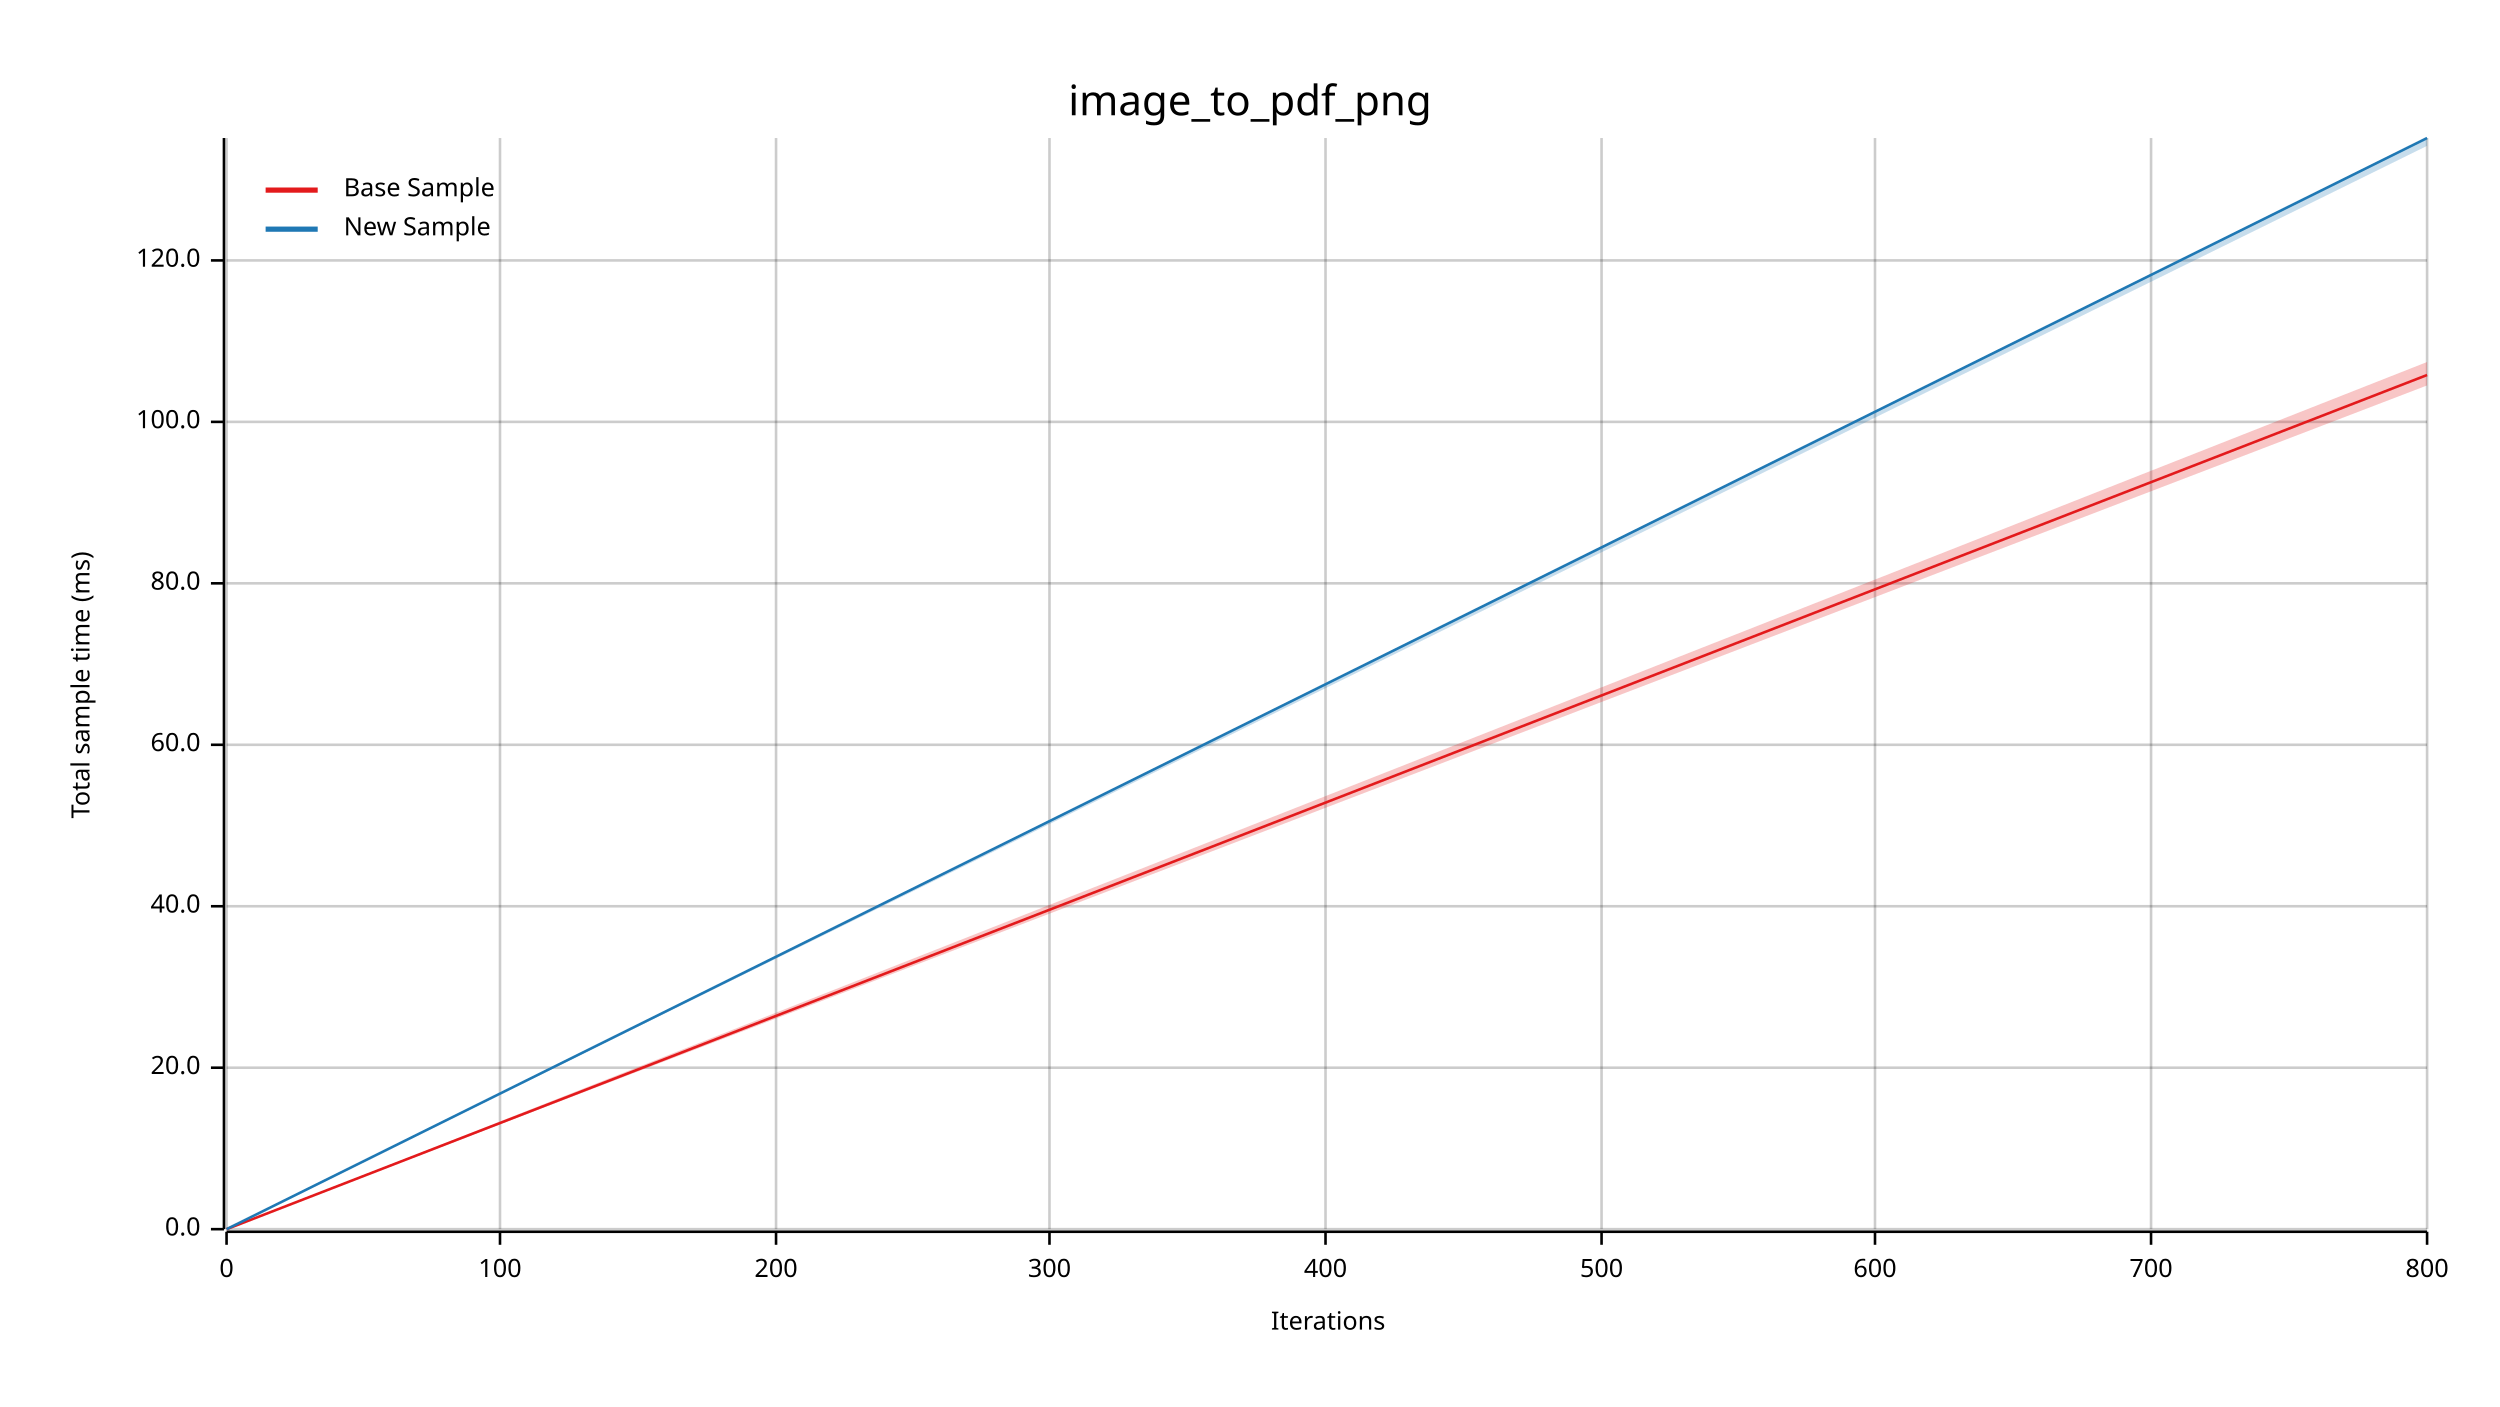
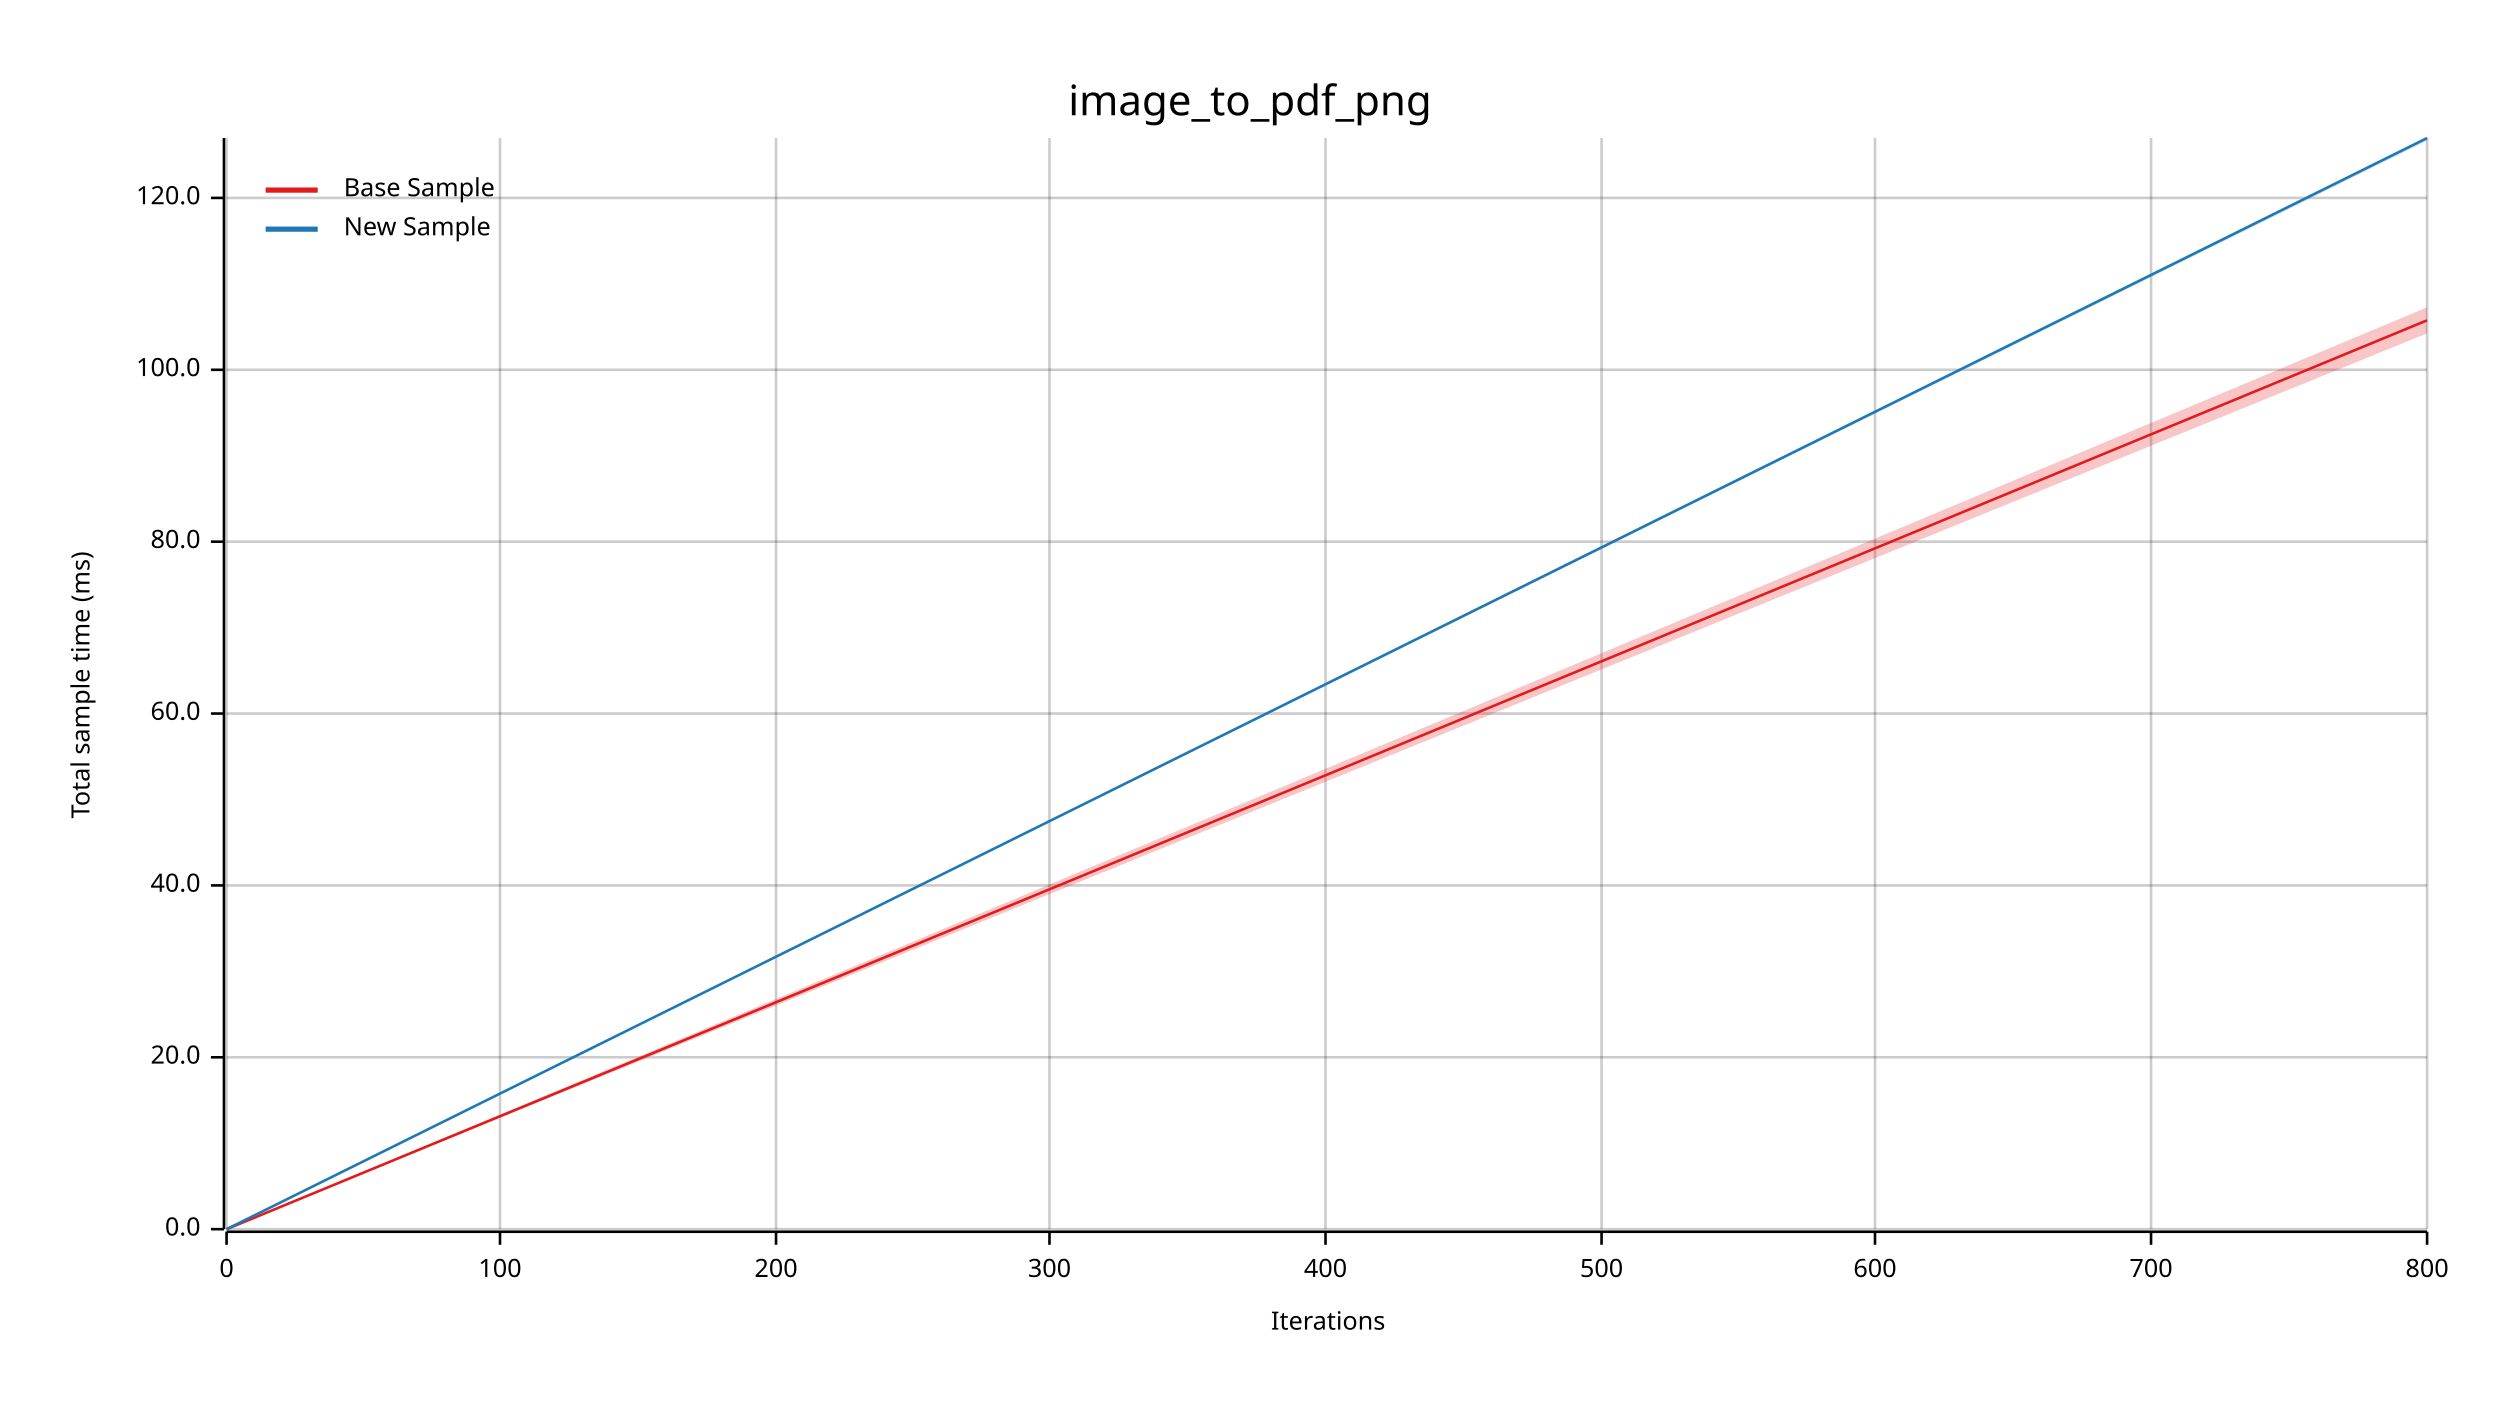
<svg xmlns="http://www.w3.org/2000/svg" width="960" height="540" viewBox="0 0 960 540">
  <text x="480" y="32" dy="0.76em" text-anchor="middle" font-family="sans-serif" font-size="16.129" opacity="1" fill="#000000">
image_to_pdf_png
</text>
  <text x="27" y="263" dy="0.76em" text-anchor="middle" font-family="sans-serif" font-size="9.677" opacity="1" fill="#000000" transform="rotate(270, 27, 263)">
Total sample time (ms)
</text>
  <text x="510" y="513" dy="-0.5ex" text-anchor="middle" font-family="sans-serif" font-size="9.677" opacity="1" fill="#000000">
Iterations
</text>
  <line opacity="0.2" stroke="#000000" stroke-width="1" x1="87" y1="472" x2="87" y2="53" />
  <line opacity="0.2" stroke="#000000" stroke-width="1" x1="192" y1="472" x2="192" y2="53" />
  <line opacity="0.2" stroke="#000000" stroke-width="1" x1="298" y1="472" x2="298" y2="53" />
  <line opacity="0.2" stroke="#000000" stroke-width="1" x1="403" y1="472" x2="403" y2="53" />
  <line opacity="0.2" stroke="#000000" stroke-width="1" x1="509" y1="472" x2="509" y2="53" />
  <line opacity="0.2" stroke="#000000" stroke-width="1" x1="615" y1="472" x2="615" y2="53" />
  <line opacity="0.2" stroke="#000000" stroke-width="1" x1="720" y1="472" x2="720" y2="53" />
  <line opacity="0.2" stroke="#000000" stroke-width="1" x1="826" y1="472" x2="826" y2="53" />
  <line opacity="0.2" stroke="#000000" stroke-width="1" x1="932" y1="472" x2="932" y2="53" />
  <line opacity="0.2" stroke="#000000" stroke-width="1" x1="87" y1="472" x2="932" y2="472" />
-   <line opacity="0.2" stroke="#000000" stroke-width="1" x1="87" y1="410" x2="932" y2="410" />
-   <line opacity="0.2" stroke="#000000" stroke-width="1" x1="87" y1="348" x2="932" y2="348" />
-   <line opacity="0.2" stroke="#000000" stroke-width="1" x1="87" y1="286" x2="932" y2="286" />
-   <line opacity="0.2" stroke="#000000" stroke-width="1" x1="87" y1="224" x2="932" y2="224" />
-   <line opacity="0.2" stroke="#000000" stroke-width="1" x1="87" y1="162" x2="932" y2="162" />
-   <line opacity="0.2" stroke="#000000" stroke-width="1" x1="87" y1="100" x2="932" y2="100" />
+   <line opacity="0.2" stroke="#000000" stroke-width="1" x1="87" y1="406" x2="932" y2="406" />
+   <line opacity="0.2" stroke="#000000" stroke-width="1" x1="87" y1="340" x2="932" y2="340" />
+   <line opacity="0.2" stroke="#000000" stroke-width="1" x1="87" y1="274" x2="932" y2="274" />
+   <line opacity="0.2" stroke="#000000" stroke-width="1" x1="87" y1="208" x2="932" y2="208" />
+   <line opacity="0.2" stroke="#000000" stroke-width="1" x1="87" y1="142" x2="932" y2="142" />
+   <line opacity="0.2" stroke="#000000" stroke-width="1" x1="87" y1="76" x2="932" y2="76" />
  <polyline fill="none" opacity="1" stroke="#000000" stroke-width="1" points="86,53 86,472 " />
  <text x="77" y="472" dy="0.5ex" text-anchor="end" font-family="sans-serif" font-size="9.677" opacity="1" fill="#000000">
0.0
</text>
  <polyline fill="none" opacity="1" stroke="#000000" stroke-width="1" points="81,472 86,472 " />
-   <text x="77" y="410" dy="0.5ex" text-anchor="end" font-family="sans-serif" font-size="9.677" opacity="1" fill="#000000">
+   <text x="77" y="406" dy="0.5ex" text-anchor="end" font-family="sans-serif" font-size="9.677" opacity="1" fill="#000000">
20.0
</text>
-   <polyline fill="none" opacity="1" stroke="#000000" stroke-width="1" points="81,410 86,410 " />
-   <text x="77" y="348" dy="0.5ex" text-anchor="end" font-family="sans-serif" font-size="9.677" opacity="1" fill="#000000">
+   <polyline fill="none" opacity="1" stroke="#000000" stroke-width="1" points="81,406 86,406 " />
+   <text x="77" y="340" dy="0.5ex" text-anchor="end" font-family="sans-serif" font-size="9.677" opacity="1" fill="#000000">
40.0
</text>
-   <polyline fill="none" opacity="1" stroke="#000000" stroke-width="1" points="81,348 86,348 " />
-   <text x="77" y="286" dy="0.5ex" text-anchor="end" font-family="sans-serif" font-size="9.677" opacity="1" fill="#000000">
+   <polyline fill="none" opacity="1" stroke="#000000" stroke-width="1" points="81,340 86,340 " />
+   <text x="77" y="274" dy="0.5ex" text-anchor="end" font-family="sans-serif" font-size="9.677" opacity="1" fill="#000000">
60.0
</text>
-   <polyline fill="none" opacity="1" stroke="#000000" stroke-width="1" points="81,286 86,286 " />
-   <text x="77" y="224" dy="0.5ex" text-anchor="end" font-family="sans-serif" font-size="9.677" opacity="1" fill="#000000">
+   <polyline fill="none" opacity="1" stroke="#000000" stroke-width="1" points="81,274 86,274 " />
+   <text x="77" y="208" dy="0.5ex" text-anchor="end" font-family="sans-serif" font-size="9.677" opacity="1" fill="#000000">
80.0
</text>
-   <polyline fill="none" opacity="1" stroke="#000000" stroke-width="1" points="81,224 86,224 " />
-   <text x="77" y="162" dy="0.5ex" text-anchor="end" font-family="sans-serif" font-size="9.677" opacity="1" fill="#000000">
+   <polyline fill="none" opacity="1" stroke="#000000" stroke-width="1" points="81,208 86,208 " />
+   <text x="77" y="142" dy="0.5ex" text-anchor="end" font-family="sans-serif" font-size="9.677" opacity="1" fill="#000000">
100.0
</text>
-   <polyline fill="none" opacity="1" stroke="#000000" stroke-width="1" points="81,162 86,162 " />
-   <text x="77" y="100" dy="0.5ex" text-anchor="end" font-family="sans-serif" font-size="9.677" opacity="1" fill="#000000">
+   <polyline fill="none" opacity="1" stroke="#000000" stroke-width="1" points="81,142 86,142 " />
+   <text x="77" y="76" dy="0.5ex" text-anchor="end" font-family="sans-serif" font-size="9.677" opacity="1" fill="#000000">
120.0
</text>
-   <polyline fill="none" opacity="1" stroke="#000000" stroke-width="1" points="81,100 86,100 " />
+   <polyline fill="none" opacity="1" stroke="#000000" stroke-width="1" points="81,76 86,76 " />
  <polyline fill="none" opacity="1" stroke="#000000" stroke-width="1" points="87,473 932,473 " />
  <text x="87" y="483" dy="0.76em" text-anchor="middle" font-family="sans-serif" font-size="9.677" opacity="1" fill="#000000">
0
</text>
  <polyline fill="none" opacity="1" stroke="#000000" stroke-width="1" points="87,473 87,478 " />
  <text x="192" y="483" dy="0.76em" text-anchor="middle" font-family="sans-serif" font-size="9.677" opacity="1" fill="#000000">
100
</text>
  <polyline fill="none" opacity="1" stroke="#000000" stroke-width="1" points="192,473 192,478 " />
  <text x="298" y="483" dy="0.76em" text-anchor="middle" font-family="sans-serif" font-size="9.677" opacity="1" fill="#000000">
200
</text>
  <polyline fill="none" opacity="1" stroke="#000000" stroke-width="1" points="298,473 298,478 " />
  <text x="403" y="483" dy="0.76em" text-anchor="middle" font-family="sans-serif" font-size="9.677" opacity="1" fill="#000000">
300
</text>
  <polyline fill="none" opacity="1" stroke="#000000" stroke-width="1" points="403,473 403,478 " />
  <text x="509" y="483" dy="0.76em" text-anchor="middle" font-family="sans-serif" font-size="9.677" opacity="1" fill="#000000">
400
</text>
  <polyline fill="none" opacity="1" stroke="#000000" stroke-width="1" points="509,473 509,478 " />
  <text x="615" y="483" dy="0.76em" text-anchor="middle" font-family="sans-serif" font-size="9.677" opacity="1" fill="#000000">
500
</text>
  <polyline fill="none" opacity="1" stroke="#000000" stroke-width="1" points="615,473 615,478 " />
  <text x="720" y="483" dy="0.76em" text-anchor="middle" font-family="sans-serif" font-size="9.677" opacity="1" fill="#000000">
600
</text>
  <polyline fill="none" opacity="1" stroke="#000000" stroke-width="1" points="720,473 720,478 " />
  <text x="826" y="483" dy="0.76em" text-anchor="middle" font-family="sans-serif" font-size="9.677" opacity="1" fill="#000000">
700
</text>
  <polyline fill="none" opacity="1" stroke="#000000" stroke-width="1" points="826,473 826,478 " />
  <text x="932" y="483" dy="0.76em" text-anchor="middle" font-family="sans-serif" font-size="9.677" opacity="1" fill="#000000">
800
</text>
  <polyline fill="none" opacity="1" stroke="#000000" stroke-width="1" points="932,473 932,478 " />
-   <polyline fill="none" opacity="1" stroke="#E31A1C" stroke-width="1" points="87,472 932,144 " />
-   <polygon opacity="0.25" fill="#E31A1C" points="87,472 932,148 932,139 " />
+   <polyline fill="none" opacity="1" stroke="#E31A1C" stroke-width="1" points="87,472 932,123 " />
+   <polygon opacity="0.25" fill="#E31A1C" points="87,472 932,128 932,118 " />
  <polyline fill="none" opacity="1" stroke="#1F78B4" stroke-width="1" points="87,472 932,53 " />
-   <polygon opacity="0.25" fill="#1F78B4" points="87,472 932,56 932,53 " />
+   <polygon opacity="0.25" fill="#1F78B4" points="87,472 932,54 932,53 " />
  <text x="132" y="68" dy="0.76em" text-anchor="start" font-family="sans-serif" font-size="9.677" opacity="1" fill="#000000">
Base Sample
</text>
  <text x="132" y="83" dy="0.76em" text-anchor="start" font-family="sans-serif" font-size="9.677" opacity="1" fill="#000000">
New Sample
</text>
  <polyline fill="none" opacity="1" stroke="#E31A1C" stroke-width="2" points="102,73 122,73 " />
  <polyline fill="none" opacity="1" stroke="#1F78B4" stroke-width="2" points="102,88 122,88 " />
</svg>
